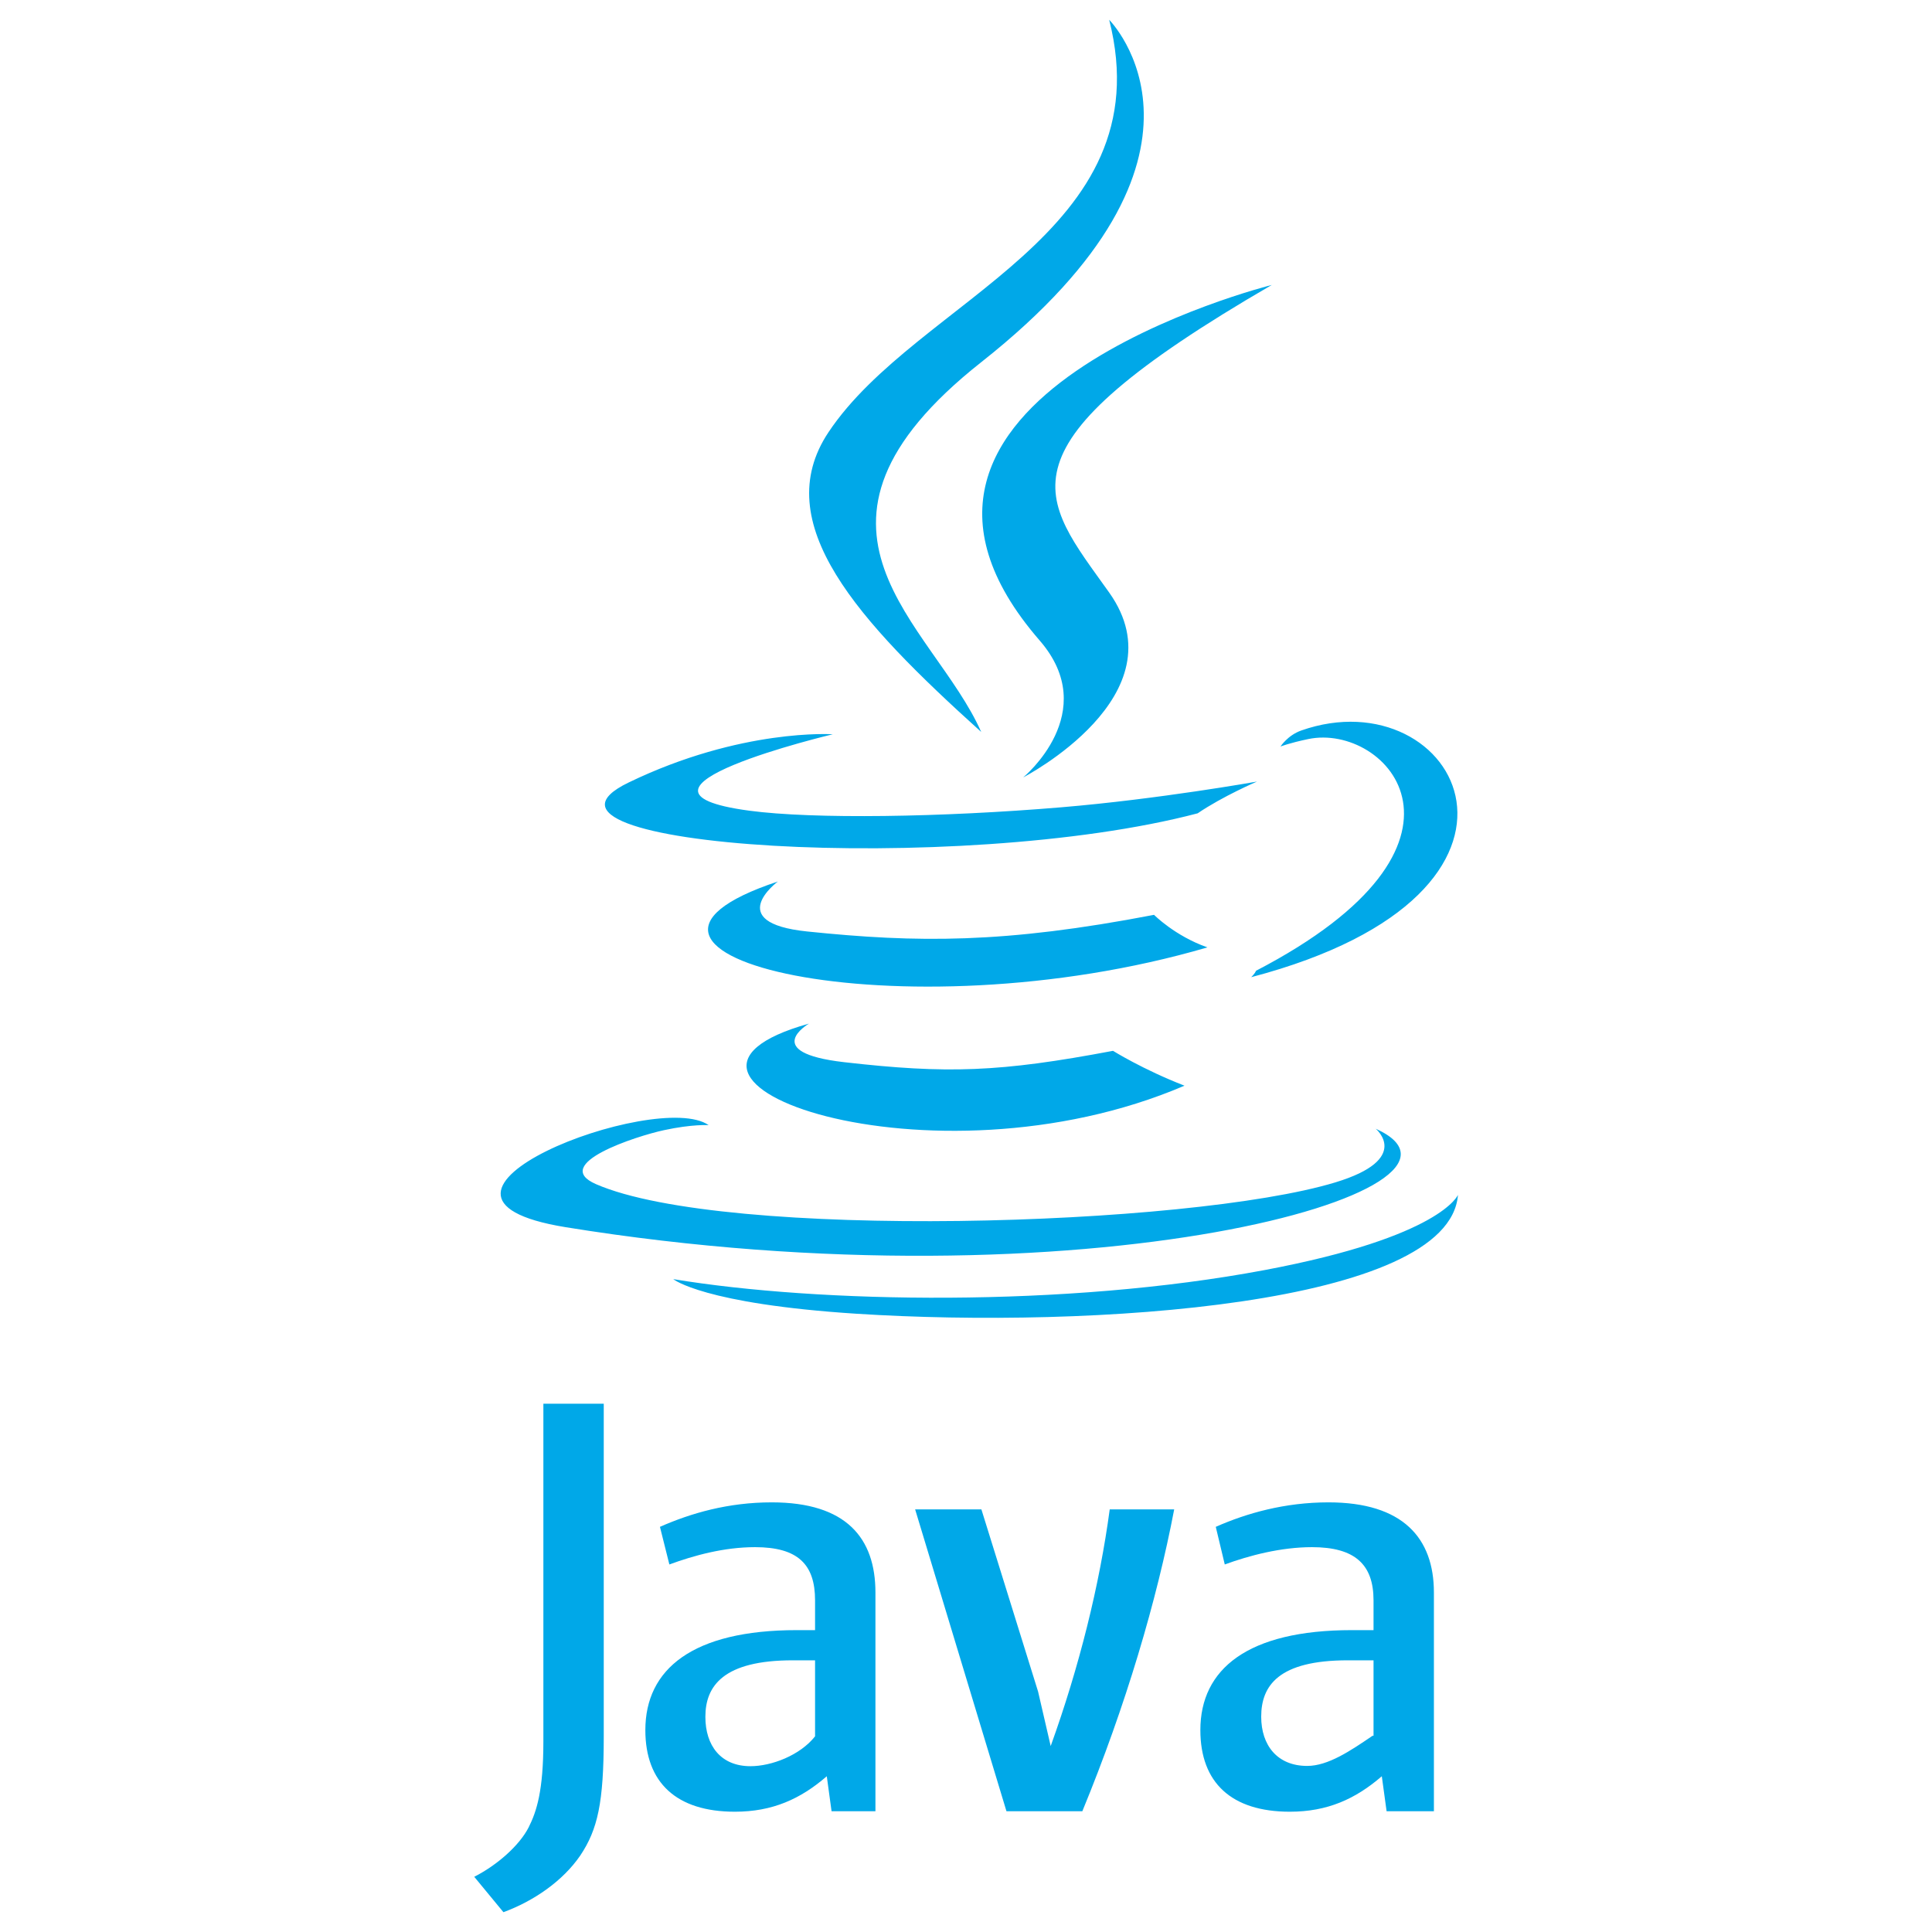
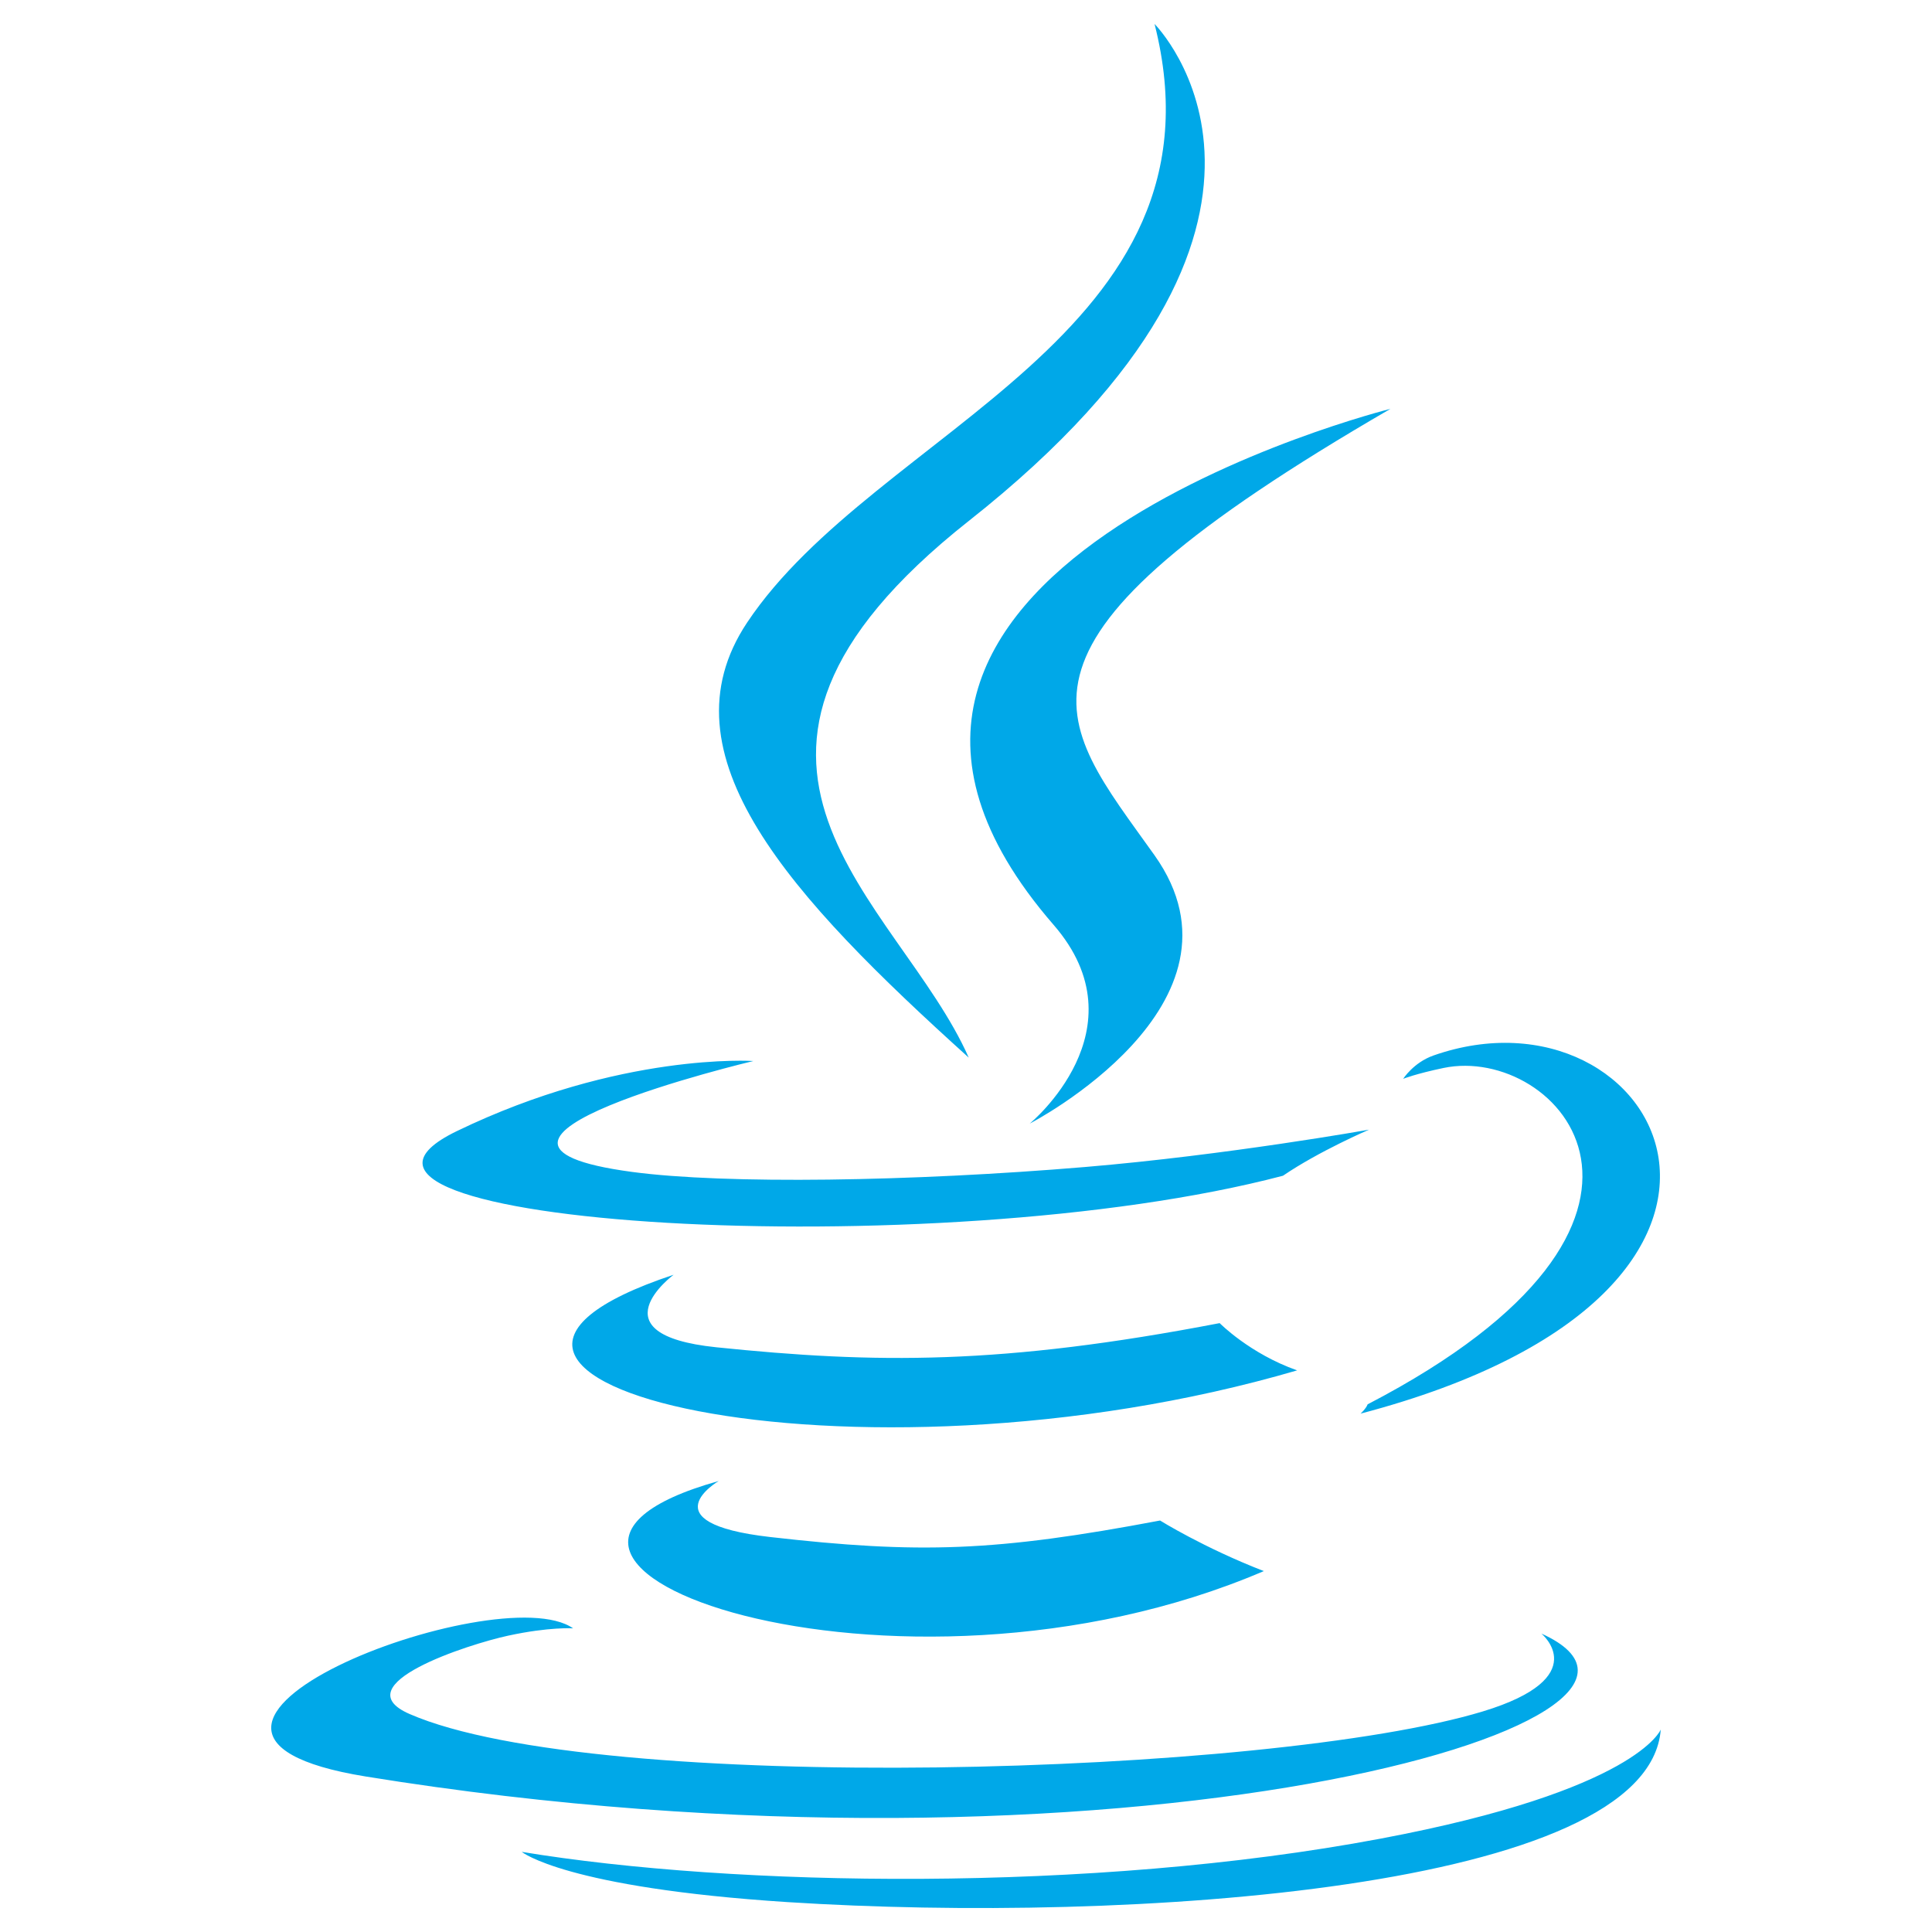
<svg xmlns="http://www.w3.org/2000/svg" viewBox="0 0 128 128" fill="#00A8E8">
-   <path d="M53.595 67.817c-13.224 3.694 8.044 11.325 24.88 4.112-2.757-1.071-4.735-2.309-4.735-2.309-7.508 1.419-10.99 1.531-17.805.753-5.625-.644-2.34-2.556-2.34-2.556zm22.864-7.207c-9.95 1.915-15.698 1.854-22.979 1.103-5.629-.582-1.944-3.311-1.944-3.311-14.563 4.834 8.106 10.318 28.459 4.365-2.162-.761-3.536-2.157-3.536-2.157zm7.799-41.731s-29.439 7.351-15.38 23.552c4.151 4.778-1.088 9.074-1.088 9.074s10.533-5.437 5.696-12.248c-4.518-6.349-7.982-9.502 10.772-20.378zM37.48 81.305c34.324 5.563 62.567-2.506 53.666-6.523 0 0 2.431 2.005-2.679 3.555-9.715 2.943-40.444 3.831-48.979.117-3.066-1.335 2.687-3.187 4.496-3.576 1.887-.409 2.965-.334 2.965-.334-3.412-2.404-22.055 4.718-9.469 6.761zm41.868-27.42c1.65-1.126 3.93-2.104 3.93-2.104s-6.492 1.161-12.961 1.704c-7.918.664-16.412.795-20.676.225-10.095-1.35 5.534-5.063 5.534-5.063s-6.07-.411-13.533 3.199c-8.827 4.269 21.832 6.214 37.706 2.039zm3.865 10.432c-.074.2-.322.425-.322.425 21.546-5.664 13.624-19.965 3.322-16.345-.903.319-1.378 1.063-1.378 1.063s.571-.23 1.845-.496c5.207-1.084 12.669 6.972-3.467 15.353zM65.006 48.492c-3.179-7.186-13.957-13.471.005-24.498 17.41-13.742 8.476-22.682 8.476-22.682 3.604 14.197-12.711 18.486-18.6 27.328-4.01 6.024 1.969 12.499 10.119 19.852zm18.79 35.651c-13.219 2.488-29.524 2.199-39.191.603 0 0 1.98 1.64 12.157 2.294 15.484.99 39.269-.551 39.832-7.878 0-.001-1.082 2.776-12.798 4.981zM51.131 99.535c-2.887 0-5.351.714-7.408 1.622l.624 2.493c1.619-.595 3.618-1.147 5.674-1.147 2.85 0 3.979 1.147 3.979 3.521V108h-1.2c-6.921 0-10.044 2.585-10.044 6.624 0 3.479 2.059 5.407 5.933 5.407 2.49 0 4.351-.845 6.088-2.35l.316 2.319H58v-14.492c0-3.599-1.924-5.973-6.869-5.973zM54 115.037c-1 1.266-2.893 1.978-4.279 1.978-1.973 0-2.988-1.371-2.988-3.27 0-2.056 1.202-3.745 5.794-3.745H54v5.037zm15.611.644l-.835-3.608L65.02 100h-4.39l6.051 20h5.026c2.884-7 4.943-14 6.086-20h-4.271c-.671 5-2.016 10.424-3.911 15.681zm18.404-16.146c-2.889 0-5.411.714-7.467 1.622l.596 2.493c1.621-.595 3.722-1.147 5.778-1.147 2.846 0 4.078 1.147 4.078 3.521V108h-1.428c-6.923 0-10.045 2.585-10.045 6.624 0 3.479 2.056 5.407 5.93 5.407 2.492 0 4.349-.845 6.091-2.35l.318 2.319H95v-14.492c0-3.599-2.044-5.973-6.985-5.973zm-1.411 17.462c-1.975 0-3.046-1.363-3.046-3.261 0-2.055 1.149-3.736 5.736-3.736H91v5h-.067c-1.465 1-2.947 1.997-4.329 1.997zM36 115.373c0 3.271-.445 4.638-.979 5.701-.615 1.193-2.053 2.475-3.601 3.269l1.934 2.345c2.032-.749 3.943-2.078 5.092-3.757 1.15-1.723 1.554-3.491 1.554-7.867V93h-4v22.373z" />
+   <path d="M47.617 98.12c-19.192 5.362 11.677 16.439 36.115 5.969-4.003-1.556-6.874-3.351-6.874-3.351-10.897 2.06-15.952 2.222-25.844 1.092-8.164-.935-3.397-3.71-3.397-3.71zm33.189-10.46c-14.444 2.779-22.787 2.69-33.354 1.6-8.171-.845-2.822-4.805-2.822-4.805-21.137 7.016 11.767 14.977 41.309 6.336-3.14-1.106-5.133-3.131-5.133-3.131zm11.319-60.575c.001 0-42.731 10.669-22.323 34.187 6.024 6.935-1.58 13.17-1.58 13.17s15.289-7.891 8.269-17.777c-6.559-9.215-11.587-13.793 15.634-29.58zm9.998 81.144s3.529 2.91-3.888 5.159c-14.102 4.272-58.706 5.56-71.095.171-4.45-1.938 3.899-4.625 6.526-5.192 2.739-.593 4.303-.485 4.303-.485-4.952-3.487-32.013 6.85-13.742 9.815 49.821 8.076 90.817-3.637 77.896-9.468zM85 77.896c2.395-1.634 5.703-3.053 5.703-3.053s-9.424 1.685-18.813 2.474c-11.494.964-23.823 1.154-30.012.326-14.652-1.959 8.033-7.348 8.033-7.348s-8.812-.596-19.644 4.644C17.455 81.134 61.958 83.958 85 77.896zm5.609 15.145c-.108.29-.468.616-.468.616 31.273-8.221 19.775-28.979 4.822-23.725-1.312.464-2 1.543-2 1.543s.829-.334 2.678-.72c7.559-1.575 18.389 10.119-5.032 22.286zM64.181 70.069c-4.614-10.429-20.26-19.553.007-35.559C89.459 14.563 76.492 1.587 76.492 1.587c5.23 20.608-18.451 26.833-26.999 39.667-5.821 8.745 2.857 18.142 14.688 28.815zm27.274 51.748c-19.187 3.612-42.854 3.191-56.887.874 0 0 2.874 2.38 17.646 3.331 22.476 1.437 57-.8 57.816-11.436.001 0-1.57 4.032-18.575 7.231z" />
</svg>
